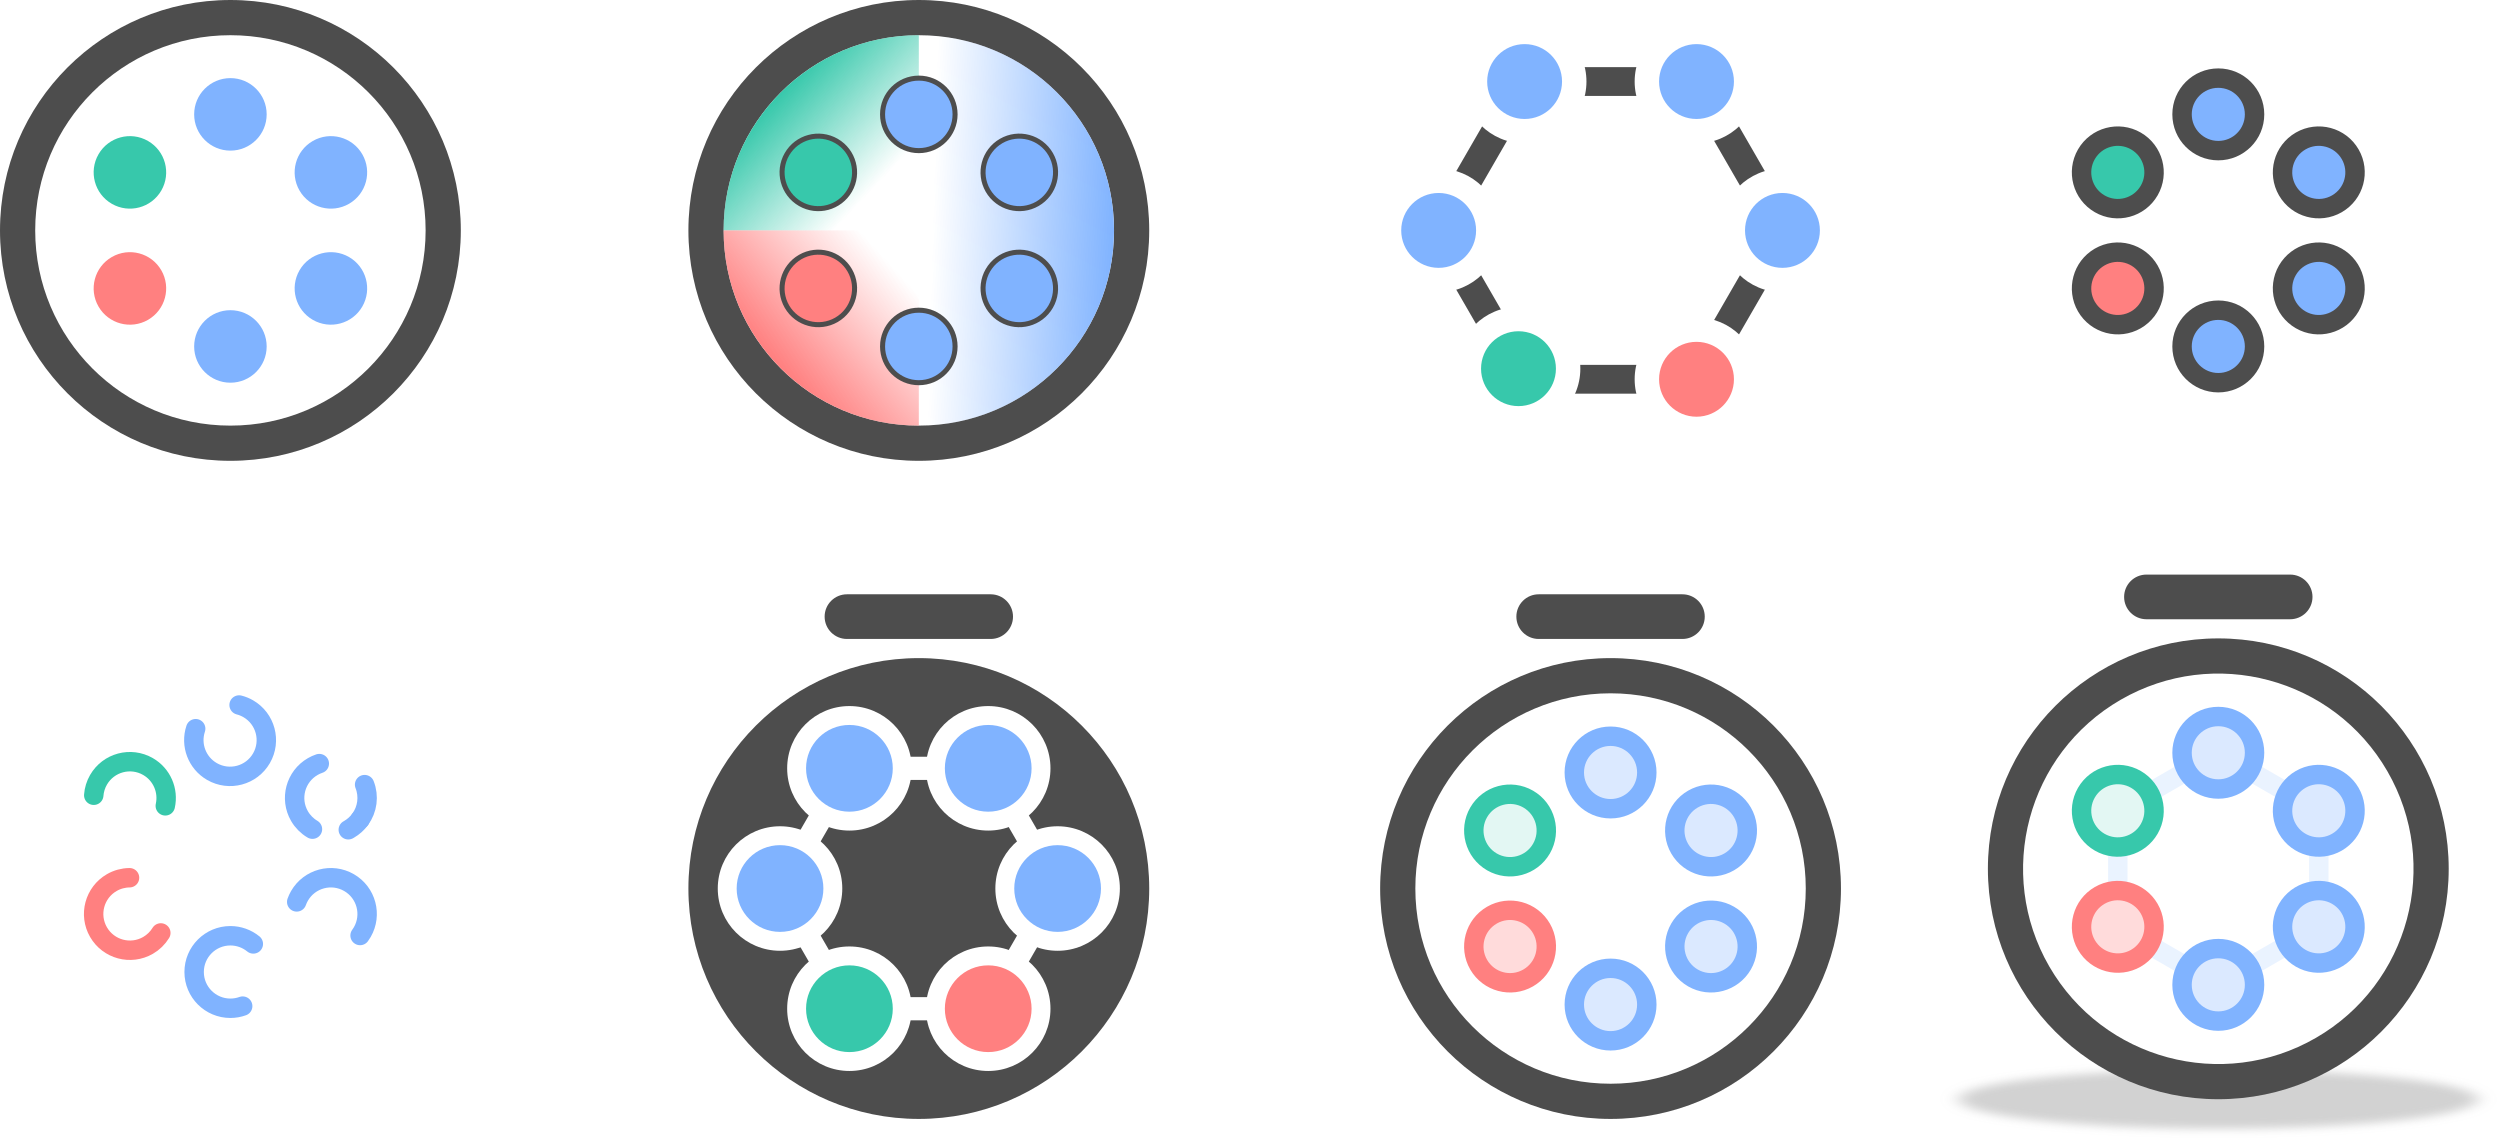
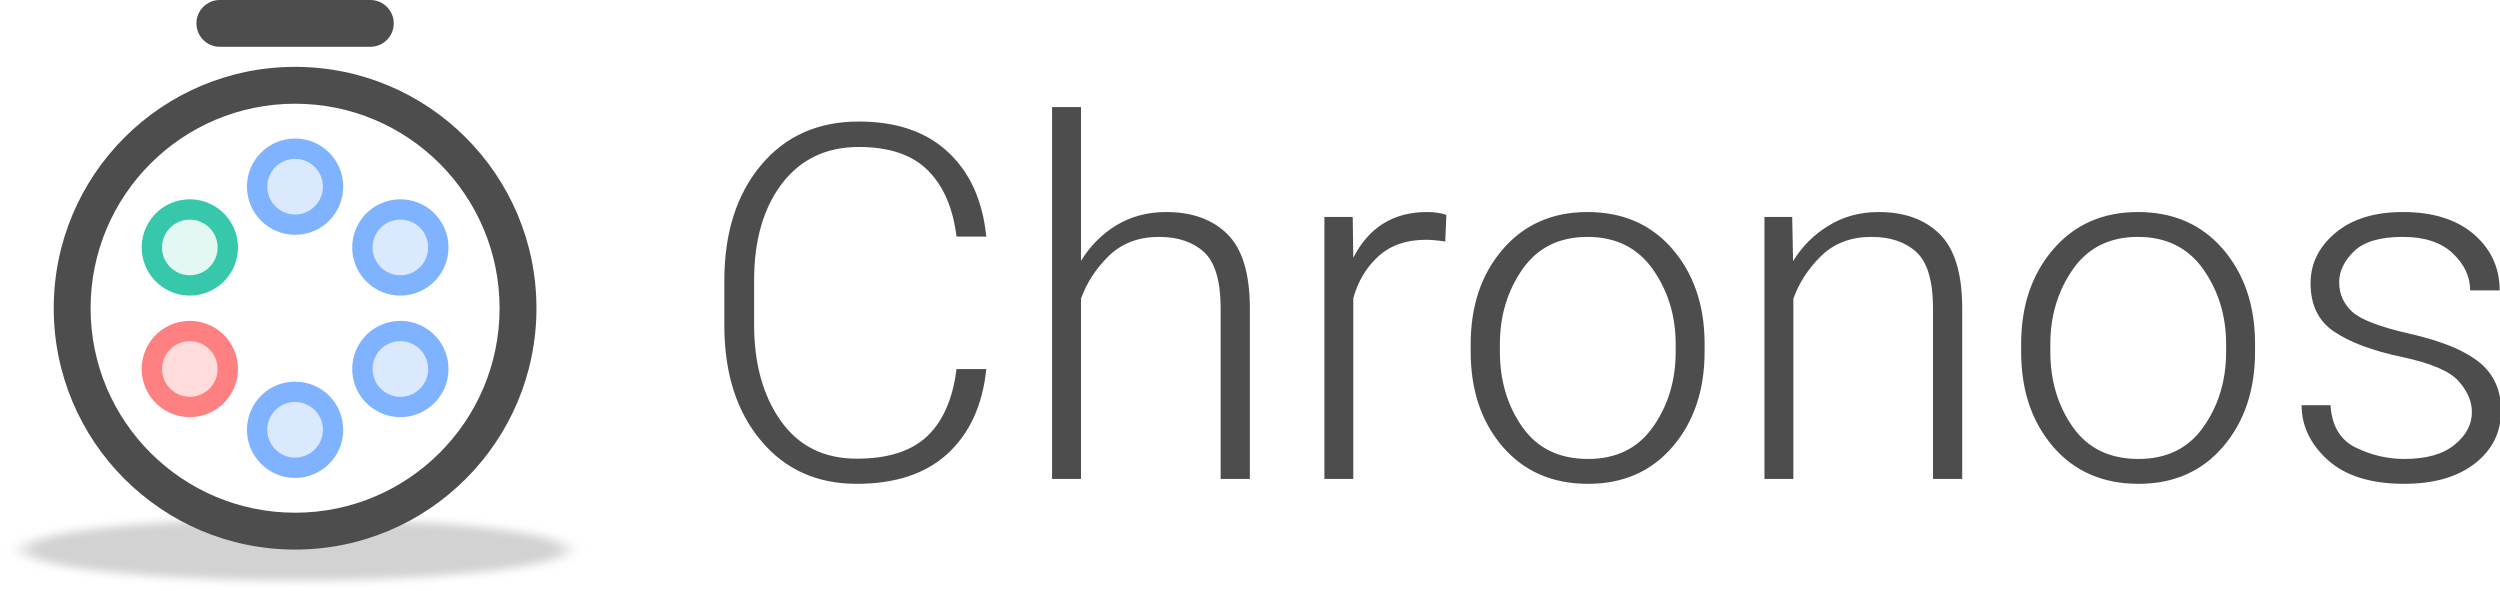
- <svg xmlns="http://www.w3.org/2000/svg" xmlns:xlink="http://www.w3.org/1999/xlink" width="2574.577" height="1172.607" viewBox="0 0 681.19 310.252" version="1.1" id="svg8">
+ <svg xmlns="http://www.w3.org/2000/svg" width="316.359" height="74.771" viewBox="0 0 83.703 19.783" version="1.1" id="svg8">
  <defs id="defs2">
-     <linearGradient id="linearGradient4589">
-       <stop style="stop-color:#37c8ab;stop-opacity:1;" offset="0" id="stop4585" />
-       <stop style="stop-color:#37c8ab;stop-opacity:0;" offset="1" id="stop4587" />
-     </linearGradient>
-     <linearGradient id="linearGradient4577">
-       <stop style="stop-color:#ff8080;stop-opacity:1;" offset="0" id="stop4573" />
-       <stop style="stop-color:#ff8080;stop-opacity:0;" offset="1" id="stop4575" />
-     </linearGradient>
-     <linearGradient id="linearGradient4569">
-       <stop style="stop-color:#80b3ff;stop-opacity:1;" offset="0" id="stop4565" />
-       <stop style="stop-color:#80b3ff;stop-opacity:0;" offset="1" id="stop4567" />
-     </linearGradient>
-     <linearGradient xlink:href="#linearGradient4569" id="linearGradient4571" x1="133.505" y1="236.752" x2="-53.171" y2="231.94" gradientUnits="userSpaceOnUse" />
-     <linearGradient xlink:href="#linearGradient4577" id="linearGradient4579" x1="-55.705" y1="99.866" x2="-25.533" y2="72.159" gradientUnits="userSpaceOnUse" />
-     <linearGradient xlink:href="#linearGradient4589" id="linearGradient4591" x1="-219.9" y1="106.178" x2="-120.44" y2="200.741" gradientUnits="userSpaceOnUse" />
    <filter style="color-interpolation-filters:sRGB" id="filter5128" x="-0.043" width="1.085" y="-0.171" height="1.342">
      <feGaussianBlur stdDeviation="1.282" id="feGaussianBlur5130" />
    </filter>
  </defs>
-   <g id="layer1" transform="translate(958.9537,-13.46787)">
-     <rect style="opacity:1;vector-effect:none;fill:#ffffff;fill-opacity:1;stroke:#333333;stroke-width:5.188;stroke-linecap:round;stroke-linejoin:round;stroke-miterlimit:4;stroke-dasharray:none;stroke-dashoffset:0;stroke-opacity:1" id="rect4669" width="807.612" height="408.62" x="-1000.28" y="-24.523" />
-     <circle style="opacity:1;vector-effect:none;fill:#80b3ff;fill-opacity:1;stroke:none;stroke-width:1.764;stroke-linecap:round;stroke-linejoin:round;stroke-miterlimit:4;stroke-dasharray:none;stroke-dashoffset:0;stroke-opacity:1" id="path4314" cx="-236.795" cy="-295.305" r="12.7" />
-     <circle r="12.7" cy="-295.305" cx="-161.463" id="circle4316" style="opacity:1;vector-effect:none;fill:#ff8080;fill-opacity:1;stroke:none;stroke-width:1.764;stroke-linecap:round;stroke-linejoin:round;stroke-miterlimit:4;stroke-dasharray:none;stroke-dashoffset:0;stroke-opacity:1" />
-     <circle style="opacity:1;vector-effect:none;fill:#37c8ab;fill-opacity:1;stroke:none;stroke-width:1.764;stroke-linecap:round;stroke-linejoin:round;stroke-miterlimit:4;stroke-dasharray:none;stroke-dashoffset:0;stroke-opacity:1" id="circle4318" cx="-86.13" cy="-295.305" r="12.7" />
-     <circle r="12.7" cy="-295.305" cx="-10.798" id="circle4320" style="opacity:1;vector-effect:none;fill:#4d4d4d;fill-opacity:1;stroke:none;stroke-width:1.764;stroke-linecap:round;stroke-linejoin:round;stroke-miterlimit:4;stroke-dasharray:none;stroke-dashoffset:0;stroke-opacity:1" />
-     <text xml:space="preserve" style="font-style:normal;font-variant:normal;font-weight:normal;font-stretch:normal;font-size:13.076px;line-height:1.25;font-family:Roboto;-inkscape-font-specification:'Roboto, Normal';font-variant-ligatures:normal;font-variant-caps:normal;font-variant-numeric:normal;font-feature-settings:normal;text-align:start;letter-spacing:0px;word-spacing:0px;writing-mode:lr-tb;text-anchor:start;fill:#4d4d4d;fill-opacity:1;stroke:none;stroke-width:0.613" x="-250.057" y="-250.609" id="text4450">
-       <tspan id="tspan4448" x="-250.057" y="-250.609" style="font-style:normal;font-variant:normal;font-weight:300;font-stretch:normal;font-family:Roboto;-inkscape-font-specification:'Roboto Light';fill:#4d4d4d;fill-opacity:1;stroke-width:0.613">Sprint 19</tspan>
-     </text>
-     <text id="text4454" y="-233.699" x="-249.939" style="font-style:normal;font-variant:normal;font-weight:normal;font-stretch:normal;font-size:11.927px;line-height:1.25;font-family:Roboto;-inkscape-font-specification:'Roboto, Normal';font-variant-ligatures:normal;font-variant-caps:normal;font-variant-numeric:normal;font-feature-settings:normal;text-align:start;letter-spacing:0px;word-spacing:0px;writing-mode:lr-tb;text-anchor:start;fill:#80b3ff;fill-opacity:1;stroke:none;stroke-width:0.559" xml:space="preserve">
-       <tspan style="font-style:normal;font-variant:normal;font-weight:300;font-stretch:normal;font-family:Roboto;-inkscape-font-specification:'Roboto Light';fill:#80b3ff;fill-opacity:1;stroke-width:0.559" y="-233.699" x="-249.939" id="tspan4452">In progress</tspan>
-     </text>
-     <text xml:space="preserve" style="font-style:normal;font-variant:normal;font-weight:normal;font-stretch:normal;font-size:19.742px;line-height:1.25;font-family:Roboto;-inkscape-font-specification:'Roboto, Normal';font-variant-ligatures:normal;font-variant-caps:normal;font-variant-numeric:normal;font-feature-settings:normal;text-align:start;letter-spacing:0px;word-spacing:0px;writing-mode:lr-tb;text-anchor:start;fill:#80b3ff;fill-opacity:1;stroke:none;stroke-width:0.925" x="-250.339" y="-210.869" id="text4458">
-       <tspan id="tspan4456" x="-250.339" y="-210.869" style="font-style:normal;font-variant:normal;font-weight:300;font-stretch:normal;font-family:Roboto;-inkscape-font-specification:'Roboto Light';fill:#80b3ff;fill-opacity:1;stroke-width:0.925">50</tspan>
-     </text>
-     <text id="text4462" y="-210.869" x="-225.276" style="font-style:normal;font-variant:normal;font-weight:normal;font-stretch:normal;font-size:13.858px;line-height:1.25;font-family:Roboto;-inkscape-font-specification:'Roboto, Normal';font-variant-ligatures:normal;font-variant-caps:normal;font-variant-numeric:normal;font-feature-settings:normal;text-align:start;letter-spacing:0px;word-spacing:0px;writing-mode:lr-tb;text-anchor:start;fill:#80b3ff;fill-opacity:1;stroke:none;stroke-width:0.65" xml:space="preserve">
-       <tspan style="font-style:normal;font-variant:normal;font-weight:300;font-stretch:normal;font-family:Roboto;-inkscape-font-specification:'Roboto Light';fill:#80b3ff;fill-opacity:1;stroke-width:0.65" y="-210.869" x="-225.276" id="tspan4460">00</tspan>
-     </text>
-     <text id="text4466" y="-250.609" x="-130.73" style="font-style:normal;font-variant:normal;font-weight:normal;font-stretch:normal;font-size:13.076px;line-height:1.25;font-family:Roboto;-inkscape-font-specification:'Roboto, Normal';font-variant-ligatures:normal;font-variant-caps:normal;font-variant-numeric:normal;font-feature-settings:normal;text-align:start;letter-spacing:0px;word-spacing:0px;writing-mode:lr-tb;text-anchor:start;fill:#4d4d4d;fill-opacity:1;stroke:none;stroke-width:0.613" xml:space="preserve">
-       <tspan style="font-style:normal;font-variant:normal;font-weight:300;font-stretch:normal;font-family:Roboto;-inkscape-font-specification:'Roboto Light';fill:#4d4d4d;fill-opacity:1;stroke-width:0.613" y="-250.609" x="-130.73" id="tspan4464">Sprint 19</tspan>
-     </text>
-     <text xml:space="preserve" style="font-style:normal;font-variant:normal;font-weight:normal;font-stretch:normal;font-size:11.927px;line-height:1.25;font-family:Roboto;-inkscape-font-specification:'Roboto, Normal';font-variant-ligatures:normal;font-variant-caps:normal;font-variant-numeric:normal;font-feature-settings:normal;text-align:start;letter-spacing:0px;word-spacing:0px;writing-mode:lr-tb;text-anchor:start;fill:#ff8080;fill-opacity:1;stroke:none;stroke-width:0.559" x="-130.612" y="-233.699" id="text4470">
-       <tspan id="tspan4468" x="-130.612" y="-233.699" style="font-style:normal;font-variant:normal;font-weight:300;font-stretch:normal;font-family:Roboto;-inkscape-font-specification:'Roboto Light';fill:#ff8080;fill-opacity:1;stroke-width:0.559">In progress (last minutes)</tspan>
-     </text>
-     <text id="text4474" y="-210.869" x="-131.012" style="font-style:normal;font-variant:normal;font-weight:normal;font-stretch:normal;font-size:19.742px;line-height:1.25;font-family:Roboto;-inkscape-font-specification:'Roboto, Normal';font-variant-ligatures:normal;font-variant-caps:normal;font-variant-numeric:normal;font-feature-settings:normal;text-align:start;letter-spacing:0px;word-spacing:0px;writing-mode:lr-tb;text-anchor:start;fill:#ff8080;fill-opacity:1;stroke:none;stroke-width:0.925" xml:space="preserve">
-       <tspan style="font-style:normal;font-variant:normal;font-weight:300;font-stretch:normal;font-family:Roboto;-inkscape-font-specification:'Roboto Light';fill:#ff8080;fill-opacity:1;stroke-width:0.925" y="-210.869" x="-131.012" id="tspan4472">10</tspan>
-     </text>
-     <text xml:space="preserve" style="font-style:normal;font-variant:normal;font-weight:normal;font-stretch:normal;font-size:13.858px;line-height:1.25;font-family:Roboto;-inkscape-font-specification:'Roboto, Normal';font-variant-ligatures:normal;font-variant-caps:normal;font-variant-numeric:normal;font-feature-settings:normal;text-align:start;letter-spacing:0px;word-spacing:0px;writing-mode:lr-tb;text-anchor:start;fill:#ff8080;fill-opacity:1;stroke:none;stroke-width:0.65" x="-105.949" y="-210.869" id="text4478">
-       <tspan id="tspan4476" x="-105.949" y="-210.869" style="font-style:normal;font-variant:normal;font-weight:300;font-stretch:normal;font-family:Roboto;-inkscape-font-specification:'Roboto Light';fill:#ff8080;fill-opacity:1;stroke-width:0.65">00</tspan>
-     </text>
-     <text xml:space="preserve" style="font-style:normal;font-variant:normal;font-weight:normal;font-stretch:normal;font-size:13.076px;line-height:1.25;font-family:Roboto;-inkscape-font-specification:'Roboto, Normal';font-variant-ligatures:normal;font-variant-caps:normal;font-variant-numeric:normal;font-feature-settings:normal;text-align:start;letter-spacing:0px;word-spacing:0px;writing-mode:lr-tb;text-anchor:start;fill:#4d4d4d;fill-opacity:1;stroke:none;stroke-width:0.613" x="-250.057" y="-154.83" id="text4482">
-       <tspan id="tspan4480" x="-250.057" y="-154.83" style="font-style:normal;font-variant:normal;font-weight:300;font-stretch:normal;font-family:Roboto;-inkscape-font-specification:'Roboto Light';fill:#4d4d4d;fill-opacity:1;stroke-width:0.613">Sprint 19</tspan>
-     </text>
-     <text id="text4486" y="-137.92" x="-249.939" style="font-style:normal;font-variant:normal;font-weight:normal;font-stretch:normal;font-size:11.927px;line-height:1.25;font-family:Roboto;-inkscape-font-specification:'Roboto, Normal';font-variant-ligatures:normal;font-variant-caps:normal;font-variant-numeric:normal;font-feature-settings:normal;text-align:start;letter-spacing:0px;word-spacing:0px;writing-mode:lr-tb;text-anchor:start;fill:#37c8ab;fill-opacity:1;stroke:none;stroke-width:0.559" xml:space="preserve">
-       <tspan style="font-style:normal;font-variant:normal;font-weight:300;font-stretch:normal;font-family:Roboto;-inkscape-font-specification:'Roboto Light';fill:#37c8ab;fill-opacity:1;stroke-width:0.559" y="-137.92" x="-249.939" id="tspan4484">Break</tspan>
-     </text>
-     <text xml:space="preserve" style="font-style:normal;font-variant:normal;font-weight:normal;font-stretch:normal;font-size:19.742px;line-height:1.25;font-family:Roboto;-inkscape-font-specification:'Roboto, Normal';font-variant-ligatures:normal;font-variant-caps:normal;font-variant-numeric:normal;font-feature-settings:normal;text-align:start;letter-spacing:0px;word-spacing:0px;writing-mode:lr-tb;text-anchor:start;fill:#37c8ab;fill-opacity:1;stroke:none;stroke-width:0.925" x="-250.339" y="-115.089" id="text4490">
-       <tspan id="tspan4488" x="-250.339" y="-115.089" style="font-style:normal;font-variant:normal;font-weight:300;font-stretch:normal;font-family:Roboto;-inkscape-font-specification:'Roboto Light';fill:#37c8ab;fill-opacity:1;stroke-width:0.925">10</tspan>
-     </text>
-     <text id="text4494" y="-115.089" x="-225.276" style="font-style:normal;font-variant:normal;font-weight:normal;font-stretch:normal;font-size:13.858px;line-height:1.25;font-family:Roboto;-inkscape-font-specification:'Roboto, Normal';font-variant-ligatures:normal;font-variant-caps:normal;font-variant-numeric:normal;font-feature-settings:normal;text-align:start;letter-spacing:0px;word-spacing:0px;writing-mode:lr-tb;text-anchor:start;fill:#37c8ab;fill-opacity:1;stroke:none;stroke-width:0.65" xml:space="preserve">
-       <tspan style="font-style:normal;font-variant:normal;font-weight:300;font-stretch:normal;font-family:Roboto;-inkscape-font-specification:'Roboto Light';fill:#37c8ab;fill-opacity:1;stroke-width:0.65" y="-115.089" x="-225.276" id="tspan4492">00</tspan>
-     </text>
-     <g id="g4539" transform="translate(9.027152,13.40558)">
-       <g transform="translate(-699.7116)" id="g4882">
-         <circle style="opacity:1;vector-effect:none;fill:#4d4d4d;fill-opacity:1;stroke:none;stroke-width:8.72;stroke-linecap:round;stroke-linejoin:round;stroke-miterlimit:4;stroke-dasharray:none;stroke-dashoffset:0;stroke-opacity:1" id="circle4530" cx="-17.914" cy="62.844" r="62.781" />
-         <circle r="53.19" cy="62.844" cx="-17.914" id="circle4532" style="opacity:1;vector-effect:none;fill:#ffffff;fill-opacity:1;stroke:none;stroke-width:7.387;stroke-linecap:round;stroke-linejoin:round;stroke-miterlimit:4;stroke-dasharray:none;stroke-dashoffset:0;stroke-opacity:1" />
-         <path style="opacity:1;vector-effect:none;fill:url(#linearGradient4571);fill-opacity:1;stroke:none;stroke-width:27.921;stroke-linecap:round;stroke-linejoin:round;stroke-miterlimit:4;stroke-dasharray:none;stroke-dashoffset:0;stroke-opacity:1" d="M -67.705,36.486 V 438.553 A 201.032,201.032 0 0 0 133.328,237.52 201.032,201.032 0 0 0 -67.705,36.486 Z" transform="scale(0.2645833)" id="circle4548" />
-         <path style="opacity:1;vector-effect:none;fill:url(#linearGradient4591);fill-opacity:1;stroke:none;stroke-width:27.921;stroke-linecap:round;stroke-linejoin:round;stroke-miterlimit:4;stroke-dasharray:none;stroke-dashoffset:0;stroke-opacity:1" d="M -67.705,36.486 A 201.032,201.032 0 0 0 -268.738,237.52 h 201.033 z" transform="scale(0.2645833)" id="path4553" />
-         <path id="path4563" d="M -17.914,116.034 A 53.19,53.19 0 0 1 -71.104,62.844 h 53.19 z" style="opacity:1;vector-effect:none;fill:url(#linearGradient4579);fill-opacity:1;stroke:none;stroke-width:7.387;stroke-linecap:round;stroke-linejoin:round;stroke-miterlimit:4;stroke-dasharray:none;stroke-dashoffset:0;stroke-opacity:1" />
-         <circle style="opacity:1;vector-effect:none;fill:#80b3ff;fill-opacity:1;stroke:#4d4d4d;stroke-width:1.372;stroke-linecap:round;stroke-linejoin:round;stroke-miterlimit:4;stroke-dasharray:none;stroke-dashoffset:0;stroke-opacity:1" id="circle4595" cx="-17.914" cy="31.226" r="9.879" />
-         <circle r="9.879" cy="94.461" cx="-17.914" id="circle4597" style="opacity:1;vector-effect:none;fill:#80b3ff;fill-opacity:1;stroke:#4d4d4d;stroke-width:1.372;stroke-linecap:round;stroke-linejoin:round;stroke-miterlimit:4;stroke-dasharray:none;stroke-dashoffset:0;stroke-opacity:1" />
-         <circle transform="rotate(60)" style="opacity:1;vector-effect:none;fill:#80b3ff;fill-opacity:1;stroke:#4d4d4d;stroke-width:1.372;stroke-linecap:round;stroke-linejoin:round;stroke-miterlimit:4;stroke-dasharray:none;stroke-dashoffset:0;stroke-opacity:1" id="circle4599" cx="45.467" cy="15.318" r="9.879" />
-         <circle transform="rotate(60)" r="9.879" cy="78.553" cx="45.467" id="circle4601" style="opacity:1;vector-effect:none;fill:#ff8080;fill-opacity:1;stroke:#4d4d4d;stroke-width:1.372;stroke-linecap:round;stroke-linejoin:round;stroke-miterlimit:4;stroke-dasharray:none;stroke-dashoffset:0;stroke-opacity:1" />
-         <circle transform="rotate(120)" r="9.879" cy="-47.526" cx="63.381" id="circle4603" style="opacity:1;vector-effect:none;fill:#80b3ff;fill-opacity:1;stroke:#4d4d4d;stroke-width:1.372;stroke-linecap:round;stroke-linejoin:round;stroke-miterlimit:4;stroke-dasharray:none;stroke-dashoffset:0;stroke-opacity:1" />
-         <circle transform="rotate(120)" style="opacity:1;vector-effect:none;fill:#37c8ab;fill-opacity:1;stroke:#4d4d4d;stroke-width:1.372;stroke-linecap:round;stroke-linejoin:round;stroke-miterlimit:4;stroke-dasharray:none;stroke-dashoffset:0;stroke-opacity:1" id="circle4605" cx="63.381" cy="15.709" r="9.879" />
+   <g id="layer1" transform="translate(345.9846,-232.8579)">
+     <rect style="opacity:1;vector-effect:none;fill:#ffffff;fill-opacity:1;stroke:#333333;stroke-width:0.423;stroke-linecap:round;stroke-linejoin:round;stroke-miterlimit:4;stroke-dasharray:none;stroke-dashoffset:0;stroke-opacity:1" id="rect4669" width="90.066" height="24.325" x="-349.166" y="230.587" />
+     <g id="g4485" transform="matrix(0.6195684,0,0,0.6195684,-113.2845,92.34959)">
+       <g transform="matrix(0.2077576,0,0,0.2077576,-285.9834,191.4595)" id="g4465">
+         <ellipse style="opacity:0.257;vector-effect:none;fill:#4d4d4d;fill-opacity:1;stroke:none;stroke-width:2.646;stroke-linecap:round;stroke-linejoin:round;stroke-miterlimit:4;stroke-dasharray:none;stroke-dashoffset:0;stroke-opacity:1;filter:url(#filter5128)" id="ellipse4471" cx="16.445" cy="142.618" rx="35.983" ry="8.996" transform="matrix(1.96509,0,0,0.8897726,-386.8354,186.0806)" />
+         <g id="g4573" transform="translate(0,-5.370712)">
+           <circle r="62.781" cy="255.568" cx="-354.52" id="circle4635" style="opacity:1;vector-effect:none;fill:#4d4d4d;fill-opacity:1;stroke:none;stroke-width:8.72;stroke-linecap:round;stroke-linejoin:round;stroke-miterlimit:4;stroke-dasharray:none;stroke-dashoffset:0;stroke-opacity:1" />
+           <circle style="opacity:1;vector-effect:none;fill:#ffffff;fill-opacity:1;stroke:none;stroke-width:7.387;stroke-linecap:round;stroke-linejoin:round;stroke-miterlimit:4;stroke-dasharray:none;stroke-dashoffset:0;stroke-opacity:1" id="circle4637" cx="-354.52" cy="255.568" r="53.19" />
+           <circle r="9.879" cy="223.95" cx="-354.52" id="circle4639" style="opacity:1;vector-effect:none;fill:#dbe9ff;fill-opacity:1;stroke:#80b3ff;stroke-width:5.292;stroke-linecap:round;stroke-linejoin:round;stroke-miterlimit:4;stroke-dasharray:none;stroke-dashoffset:0;stroke-opacity:1" />
+           <circle style="opacity:1;vector-effect:none;fill:#dbe9ff;fill-opacity:1;stroke:#80b3ff;stroke-width:5.292;stroke-linecap:round;stroke-linejoin:round;stroke-miterlimit:4;stroke-dasharray:none;stroke-dashoffset:0;stroke-opacity:1" id="circle4641" cx="-354.52" cy="287.186" r="9.879" />
+           <circle r="9.879" cy="403.189" cx="44.068" id="circle4643" style="opacity:1;vector-effect:none;fill:#dbe9ff;fill-opacity:1;stroke:#80b3ff;stroke-width:5.292;stroke-linecap:round;stroke-linejoin:round;stroke-miterlimit:4;stroke-dasharray:none;stroke-dashoffset:0;stroke-opacity:1" transform="rotate(60)" />
+           <circle style="opacity:1;vector-effect:none;fill:#ffdbdb;fill-opacity:1;stroke:#ff8080;stroke-width:5.292;stroke-linecap:round;stroke-linejoin:round;stroke-miterlimit:4;stroke-dasharray:none;stroke-dashoffset:0;stroke-opacity:1" id="circle4645" cx="44.068" cy="466.425" r="9.879" transform="rotate(60)" />
+           <circle style="opacity:1;vector-effect:none;fill:#dbe9ff;fill-opacity:1;stroke:#80b3ff;stroke-width:5.292;stroke-linecap:round;stroke-linejoin:round;stroke-miterlimit:4;stroke-dasharray:none;stroke-dashoffset:0;stroke-opacity:1" id="circle4647" cx="398.588" cy="147.621" r="9.879" transform="rotate(120)" />
+           <circle r="9.879" cy="210.857" cx="398.588" id="circle4649" style="opacity:1;vector-effect:none;fill:#e3f7f3;fill-opacity:1;stroke:#37c8ab;stroke-width:5.292;stroke-linecap:round;stroke-linejoin:round;stroke-miterlimit:4;stroke-dasharray:none;stroke-dashoffset:0;stroke-opacity:1" transform="rotate(120)" />
+           <rect style="opacity:1;vector-effect:none;fill:#4d4d4d;fill-opacity:1;stroke:none;stroke-width:5.292;stroke-linecap:round;stroke-linejoin:round;stroke-miterlimit:4;stroke-dasharray:none;stroke-dashoffset:0;stroke-opacity:1" id="rect4838" width="51.329" height="12.171" x="-380.184" y="175.399" ry="6.085" />
+         </g>
      </g>
-     </g>
-     <g id="g4490" transform="translate(-118.7705,13.40558)">
-       <g transform="translate(92.4218)" id="g4905">
-         <circle style="opacity:1;vector-effect:none;fill:#80b3ff;fill-opacity:1;stroke:#4d4d4d;stroke-width:5.292;stroke-linecap:round;stroke-linejoin:round;stroke-miterlimit:4;stroke-dasharray:none;stroke-dashoffset:0;stroke-opacity:1" id="circle4655" cx="-328.171" cy="31.226" r="9.879" />
-         <circle r="9.879" cy="94.461" cx="-328.171" id="circle4657" style="opacity:1;vector-effect:none;fill:#80b3ff;fill-opacity:1;stroke:#4d4d4d;stroke-width:5.292;stroke-linecap:round;stroke-linejoin:round;stroke-miterlimit:4;stroke-dasharray:none;stroke-dashoffset:0;stroke-opacity:1" />
-         <circle transform="rotate(60)" style="opacity:1;vector-effect:none;fill:#80b3ff;fill-opacity:1;stroke:#4d4d4d;stroke-width:5.292;stroke-linecap:round;stroke-linejoin:round;stroke-miterlimit:4;stroke-dasharray:none;stroke-dashoffset:0;stroke-opacity:1" id="circle4659" cx="-109.661" cy="284.009" r="9.879" />
-         <circle transform="rotate(60)" r="9.879" cy="347.244" cx="-109.661" id="circle4661" style="opacity:1;vector-effect:none;fill:#ff8080;fill-opacity:1;stroke:#4d4d4d;stroke-width:5.292;stroke-linecap:round;stroke-linejoin:round;stroke-miterlimit:4;stroke-dasharray:none;stroke-dashoffset:0;stroke-opacity:1" />
-         <circle transform="rotate(120)" r="9.879" cy="221.165" cx="218.51" id="circle4663" style="opacity:1;vector-effect:none;fill:#80b3ff;fill-opacity:1;stroke:#4d4d4d;stroke-width:5.292;stroke-linecap:round;stroke-linejoin:round;stroke-miterlimit:4;stroke-dasharray:none;stroke-dashoffset:0;stroke-opacity:1" />
-         <circle transform="rotate(120)" style="opacity:1;vector-effect:none;fill:#37c8ab;fill-opacity:1;stroke:#4d4d4d;stroke-width:5.292;stroke-linecap:round;stroke-linejoin:round;stroke-miterlimit:4;stroke-dasharray:none;stroke-dashoffset:0;stroke-opacity:1" id="circle4665" cx="218.51" cy="284.4" r="9.879" />
-       </g>
-     </g>
-     <g id="g4549" transform="translate(2.6475533e-5,13.40558)">
-       <circle style="opacity:1;vector-effect:none;fill:#4d4d4d;fill-opacity:1;stroke:none;stroke-width:8.72;stroke-linecap:round;stroke-linejoin:round;stroke-miterlimit:4;stroke-dasharray:none;stroke-dashoffset:0;stroke-opacity:1" id="circle4328" cx="-896.172" cy="62.844" r="62.781" />
-       <circle r="53.19" cy="62.844" cx="-896.172" id="circle4330" style="opacity:1;vector-effect:none;fill:#ffffff;fill-opacity:1;stroke:none;stroke-width:7.387;stroke-linecap:round;stroke-linejoin:round;stroke-miterlimit:4;stroke-dasharray:none;stroke-dashoffset:0;stroke-opacity:1" />
-       <circle style="opacity:1;vector-effect:none;fill:#80b3ff;fill-opacity:1;stroke:none;stroke-width:1.372;stroke-linecap:round;stroke-linejoin:round;stroke-miterlimit:4;stroke-dasharray:none;stroke-dashoffset:0;stroke-opacity:1" id="circle4408" cx="-896.172" cy="31.226" r="9.879" />
-       <circle r="9.879" cy="94.461" cx="-896.172" id="circle4410" style="opacity:1;vector-effect:none;fill:#80b3ff;fill-opacity:1;stroke:none;stroke-width:1.372;stroke-linecap:round;stroke-linejoin:round;stroke-miterlimit:4;stroke-dasharray:none;stroke-dashoffset:0;stroke-opacity:1" />
-       <circle transform="rotate(60)" style="opacity:1;vector-effect:none;fill:#80b3ff;fill-opacity:1;stroke:none;stroke-width:1.372;stroke-linecap:round;stroke-linejoin:round;stroke-miterlimit:4;stroke-dasharray:none;stroke-dashoffset:0;stroke-opacity:1" id="circle4428" cx="-393.662" cy="775.912" r="9.879" />
-       <circle transform="rotate(60)" r="9.879" cy="839.148" cx="-393.662" id="circle4430" style="opacity:1;vector-effect:none;fill:#ff8080;fill-opacity:1;stroke:none;stroke-width:1.372;stroke-linecap:round;stroke-linejoin:round;stroke-miterlimit:4;stroke-dasharray:none;stroke-dashoffset:0;stroke-opacity:1" />
-       <circle transform="rotate(120)" r="9.879" cy="713.068" cx="502.51" id="circle4416" style="opacity:1;vector-effect:none;fill:#80b3ff;fill-opacity:1;stroke:none;stroke-width:1.372;stroke-linecap:round;stroke-linejoin:round;stroke-miterlimit:4;stroke-dasharray:none;stroke-dashoffset:0;stroke-opacity:1" />
-       <circle transform="rotate(120)" style="opacity:1;vector-effect:none;fill:#37c8ab;fill-opacity:1;stroke:none;stroke-width:1.372;stroke-linecap:round;stroke-linejoin:round;stroke-miterlimit:4;stroke-dasharray:none;stroke-dashoffset:0;stroke-opacity:1" id="circle4418" cx="502.51" cy="776.304" r="9.879" />
-     </g>
-     <g id="g4525" transform="translate(56.13346,13.40558)">
-       <g transform="matrix(1.481374,0,0,1.481374,277.3918,-30.25137)" id="g4897">
-         <path id="path4739" d="m -607.867,62.844 15.809,-27.382 31.618,-3e-5 15.809,27.382 -15.809,27.382 h -31.618 z" style="fill:none;stroke:#4d4d4d;stroke-width:5.292;stroke-linecap:round;stroke-linejoin:round;stroke-miterlimit:4;stroke-dasharray:none;stroke-opacity:1" />
-         <path style="opacity:1;vector-effect:none;fill:#ffffff;fill-opacity:1;stroke:none;stroke-width:1.58;stroke-linecap:round;stroke-linejoin:round;stroke-miterlimit:4;stroke-dasharray:none;stroke-dashoffset:0;stroke-opacity:1" d="m -549.065,35.462 a 11.376,11.376 0 0 1 -11.376,11.376 11.376,11.376 0 0 1 -11.376,-11.376 11.376,11.376 0 0 1 11.376,-11.376 11.376,11.376 0 0 1 11.376,11.376 z" id="path4777" />
-         <path id="path4749" d="m -553.555,35.462 a 6.886,6.886 0 0 1 -6.886,6.886 6.886,6.886 0 0 1 -6.886,-6.886 6.886,6.886 0 0 1 6.886,-6.886 6.886,6.886 0 0 1 6.886,6.886 z" style="opacity:1;vector-effect:none;fill:#80b3ff;fill-opacity:1;stroke:none;stroke-width:0.956;stroke-linecap:round;stroke-linejoin:round;stroke-miterlimit:4;stroke-dasharray:none;stroke-dashoffset:0;stroke-opacity:1" />
-         <path id="path4787" d="m -580.683,35.462 a 11.376,11.376 0 0 1 -11.376,11.376 11.376,11.376 0 0 1 -11.376,-11.376 11.376,11.376 0 0 1 11.376,-11.376 11.376,11.376 0 0 1 11.376,11.376 z" style="opacity:1;vector-effect:none;fill:#ffffff;fill-opacity:1;stroke:none;stroke-width:1.58;stroke-linecap:round;stroke-linejoin:round;stroke-miterlimit:4;stroke-dasharray:none;stroke-dashoffset:0;stroke-opacity:1" />
-         <path style="opacity:1;vector-effect:none;fill:#80b3ff;fill-opacity:1;stroke:none;stroke-width:0.956;stroke-linecap:round;stroke-linejoin:round;stroke-miterlimit:4;stroke-dasharray:none;stroke-dashoffset:0;stroke-opacity:1" d="m -585.173,35.462 a 6.886,6.886 0 0 1 -6.886,6.886 6.886,6.886 0 0 1 -6.886,-6.886 6.886,6.886 0 0 1 6.886,-6.886 6.886,6.886 0 0 1 6.886,6.886 z" id="path4767" />
-         <path id="path4779" d="m -533.256,62.844 a 11.376,11.376 0 0 1 -11.376,11.376 11.376,11.376 0 0 1 -11.376,-11.376 11.376,11.376 0 0 1 11.376,-11.376 11.376,11.376 0 0 1 11.376,11.376 z" style="opacity:1;vector-effect:none;fill:#ffffff;fill-opacity:1;stroke:none;stroke-width:1.58;stroke-linecap:round;stroke-linejoin:round;stroke-miterlimit:4;stroke-dasharray:none;stroke-dashoffset:0;stroke-opacity:1" />
-         <path style="opacity:1;vector-effect:none;fill:#80b3ff;fill-opacity:1;stroke:none;stroke-width:0.956;stroke-linecap:round;stroke-linejoin:round;stroke-miterlimit:4;stroke-dasharray:none;stroke-dashoffset:0;stroke-opacity:1" d="m -537.746,62.844 a 6.886,6.886 0 0 1 -6.886,6.886 6.886,6.886 0 0 1 -6.886,-6.886 6.886,6.886 0 0 1 6.886,-6.886 6.886,6.886 0 0 1 6.886,6.886 z" id="path4769" />
-         <path style="opacity:1;vector-effect:none;fill:#ffffff;fill-opacity:1;stroke:none;stroke-width:1.58;stroke-linecap:round;stroke-linejoin:round;stroke-miterlimit:4;stroke-dasharray:none;stroke-dashoffset:0;stroke-opacity:1" d="m -549.065,90.225 a 11.376,11.376 0 0 1 -11.376,11.376 11.376,11.376 0 0 1 -11.376,-11.376 11.376,11.376 0 0 1 11.376,-11.376 11.376,11.376 0 0 1 11.376,11.376 z" id="path4781" />
-         <path id="path4771" d="m -553.555,90.226 a 6.886,6.886 0 0 1 -6.886,6.886 6.886,6.886 0 0 1 -6.886,-6.886 6.886,6.886 0 0 1 6.886,-6.886 6.886,6.886 0 0 1 6.886,6.886 z" style="opacity:1;vector-effect:none;fill:#ff8080;fill-opacity:1;stroke:none;stroke-width:0.956;stroke-linecap:round;stroke-linejoin:round;stroke-miterlimit:4;stroke-dasharray:none;stroke-dashoffset:0;stroke-opacity:1" />
-         <path id="path4783" d="m -581.808,88.276 a 11.376,11.376 0 0 1 -11.376,11.376 11.376,11.376 0 0 1 -11.376,-11.376 11.376,11.376 0 0 1 11.376,-11.376 11.376,11.376 0 0 1 11.376,11.376 z" style="opacity:1;vector-effect:none;fill:#ffffff;fill-opacity:1;stroke:none;stroke-width:1.58;stroke-linecap:round;stroke-linejoin:round;stroke-miterlimit:4;stroke-dasharray:none;stroke-dashoffset:0;stroke-opacity:1" />
-         <path style="opacity:1;vector-effect:none;fill:#37c8ab;fill-opacity:1;stroke:none;stroke-width:0.956;stroke-linecap:round;stroke-linejoin:round;stroke-miterlimit:4;stroke-dasharray:none;stroke-dashoffset:0;stroke-opacity:1" d="m -586.298,88.276 a 6.886,6.886 0 0 1 -6.886,6.886 6.886,6.886 0 0 1 -6.886,-6.886 6.886,6.886 0 0 1 6.886,-6.886 6.886,6.886 0 0 1 6.886,6.886 z" id="path4773" />
-         <path style="opacity:1;vector-effect:none;fill:#ffffff;fill-opacity:1;stroke:none;stroke-width:1.58;stroke-linecap:round;stroke-linejoin:round;stroke-miterlimit:4;stroke-dasharray:none;stroke-dashoffset:0;stroke-opacity:1" d="m -596.491,62.844 a 11.376,11.376 0 0 1 -11.376,11.376 11.376,11.376 0 0 1 -11.376,-11.376 11.376,11.376 0 0 1 11.376,-11.376 11.376,11.376 0 0 1 11.376,11.376 z" id="path4785" />
-         <path id="path4775" d="m -600.982,62.844 a 6.886,6.886 0 0 1 -6.886,6.886 6.886,6.886 0 0 1 -6.886,-6.886 6.886,6.886 0 0 1 6.886,-6.886 6.886,6.886 0 0 1 6.886,6.886 z" style="opacity:1;vector-effect:none;fill:#80b3ff;fill-opacity:1;stroke:none;stroke-width:0.956;stroke-linecap:round;stroke-linejoin:round;stroke-miterlimit:4;stroke-dasharray:none;stroke-dashoffset:0;stroke-opacity:1" />
-       </g>
-     </g>
-     <g id="g4667" transform="translate(29.40376,-2.6141576e-6)">
-       <circle r="62.781" cy="255.568" cx="-738.002" id="circle4707" style="opacity:1;vector-effect:none;fill:#4d4d4d;fill-opacity:1;stroke:none;stroke-width:8.72;stroke-linecap:round;stroke-linejoin:round;stroke-miterlimit:4;stroke-dasharray:none;stroke-dashoffset:0;stroke-opacity:1" />
-       <circle style="opacity:1;vector-effect:none;fill:#4d4d4d;fill-opacity:1;stroke:none;stroke-width:7.387;stroke-linecap:round;stroke-linejoin:round;stroke-miterlimit:4;stroke-dasharray:none;stroke-dashoffset:0;stroke-opacity:1" id="circle4709" cx="-738.002" cy="255.568" r="53.19" />
-       <path id="path4737" d="m -775.82,255.568 18.909,-32.752 37.819,-3e-5 18.909,32.752 -18.909,32.752 h -37.819 z" style="fill:none;stroke:#ffffff;stroke-width:6.329;stroke-linecap:round;stroke-linejoin:round;stroke-miterlimit:4;stroke-dasharray:none;stroke-opacity:1" />
-       <path style="opacity:1;vector-effect:none;fill:#ffffff;fill-opacity:1;stroke:none;stroke-width:2.356;stroke-linecap:round;stroke-linejoin:round;stroke-miterlimit:4;stroke-dasharray:none;stroke-dashoffset:0;stroke-opacity:1" d="m -758.857,255.568 a 16.963,16.963 0 0 1 -16.963,16.963 16.963,16.963 0 0 1 -16.963,-16.963 16.963,16.963 0 0 1 16.963,-16.963 16.963,16.963 0 0 1 16.963,16.963 z" id="path4797" />
-       <path id="circle4711" d="m -775.82,243.751 a 11.816,11.816 0 0 1 11.816,11.816 11.816,11.816 0 0 1 -11.816,11.816 11.816,11.816 0 0 1 -11.816,-11.816 11.816,11.816 0 0 1 11.816,-11.816 z" style="opacity:1;vector-effect:none;fill:#80b3ff;fill-opacity:1;stroke:none;stroke-width:1.641;stroke-linecap:round;stroke-linejoin:round;stroke-miterlimit:4;stroke-dasharray:none;stroke-dashoffset:0;stroke-opacity:1" />
-       <path id="path4791" d="m -683.22,255.568 a 16.963,16.963 0 0 1 -16.963,16.963 16.963,16.963 0 0 1 -16.963,-16.963 16.963,16.963 0 0 1 16.963,-16.963 16.963,16.963 0 0 1 16.963,16.963 z" style="opacity:1;vector-effect:none;fill:#ffffff;fill-opacity:1;stroke:none;stroke-width:2.356;stroke-linecap:round;stroke-linejoin:round;stroke-miterlimit:4;stroke-dasharray:none;stroke-dashoffset:0;stroke-opacity:1" />
-       <path id="circle4713" d="m -700.183,243.751 a 11.816,11.816 0 0 1 11.816,11.816 11.816,11.816 0 0 1 -11.816,11.816 11.816,11.816 0 0 1 -11.816,-11.816 11.816,11.816 0 0 1 11.816,-11.816 z" style="opacity:1;vector-effect:none;fill:#80b3ff;fill-opacity:1;stroke:none;stroke-width:1.641;stroke-linecap:round;stroke-linejoin:round;stroke-miterlimit:4;stroke-dasharray:none;stroke-dashoffset:0;stroke-opacity:1" />
-       <path id="path4799" d="m -739.948,222.816 a 16.963,16.963 0 0 1 -16.963,16.963 16.963,16.963 0 0 1 -16.963,-16.963 16.963,16.963 0 0 1 16.963,-16.963 16.963,16.963 0 0 1 16.963,16.963 z" style="opacity:1;vector-effect:none;fill:#ffffff;fill-opacity:1;stroke:none;stroke-width:2.356;stroke-linecap:round;stroke-linejoin:round;stroke-miterlimit:4;stroke-dasharray:none;stroke-dashoffset:0;stroke-opacity:1" />
-       <path id="circle4715" d="m -745.095,222.816 a 11.816,11.816 0 0 1 -11.816,11.816 11.816,11.816 0 0 1 -11.816,-11.816 11.816,11.816 0 0 1 11.816,-11.816 11.816,11.816 0 0 1 11.816,11.816 z" style="opacity:1;vector-effect:none;fill:#80b3ff;fill-opacity:1;stroke:none;stroke-width:1.641;stroke-linecap:round;stroke-linejoin:round;stroke-miterlimit:4;stroke-dasharray:none;stroke-dashoffset:0;stroke-opacity:1" />
-       <path style="opacity:1;vector-effect:none;fill:#ffffff;fill-opacity:1;stroke:none;stroke-width:2.356;stroke-linecap:round;stroke-linejoin:round;stroke-miterlimit:4;stroke-dasharray:none;stroke-dashoffset:0;stroke-opacity:1" d="m -702.129,288.32 a 16.963,16.963 0 0 1 -16.963,16.963 16.963,16.963 0 0 1 -16.963,-16.963 16.963,16.963 0 0 1 16.963,-16.963 16.963,16.963 0 0 1 16.963,16.963 z" id="path4793" />
-       <path id="circle4717" d="m -707.276,288.32 a 11.816,11.816 0 0 1 -11.816,11.816 11.816,11.816 0 0 1 -11.816,-11.816 11.816,11.816 0 0 1 11.816,-11.816 11.816,11.816 0 0 1 11.816,11.816 z" style="opacity:1;vector-effect:none;fill:#ff8080;fill-opacity:1;stroke:none;stroke-width:1.641;stroke-linecap:round;stroke-linejoin:round;stroke-miterlimit:4;stroke-dasharray:none;stroke-dashoffset:0;stroke-opacity:1" />
-       <path style="opacity:1;vector-effect:none;fill:#ffffff;fill-opacity:1;stroke:none;stroke-width:2.356;stroke-linecap:round;stroke-linejoin:round;stroke-miterlimit:4;stroke-dasharray:none;stroke-dashoffset:0;stroke-opacity:1" d="m -702.129,222.816 a 16.963,16.963 0 0 1 -16.963,16.963 16.963,16.963 0 0 1 -16.963,-16.963 16.963,16.963 0 0 1 16.963,-16.963 16.963,16.963 0 0 1 16.963,16.963 z" id="path4789" />
-       <path id="circle4719" d="m -707.276,222.816 a 11.816,11.816 0 0 1 -11.816,11.816 11.816,11.816 0 0 1 -11.816,-11.816 11.816,11.816 0 0 1 11.816,-11.816 11.816,11.816 0 0 1 11.816,11.816 z" style="opacity:1;vector-effect:none;fill:#80b3ff;fill-opacity:1;stroke:none;stroke-width:1.641;stroke-linecap:round;stroke-linejoin:round;stroke-miterlimit:4;stroke-dasharray:none;stroke-dashoffset:0;stroke-opacity:1" />
-       <path id="path4795" d="m -739.948,288.32 a 16.963,16.963 0 0 1 -16.963,16.963 16.963,16.963 0 0 1 -16.963,-16.963 16.963,16.963 0 0 1 16.963,-16.963 16.963,16.963 0 0 1 16.963,16.963 z" style="opacity:1;vector-effect:none;fill:#ffffff;fill-opacity:1;stroke:none;stroke-width:2.356;stroke-linecap:round;stroke-linejoin:round;stroke-miterlimit:4;stroke-dasharray:none;stroke-dashoffset:0;stroke-opacity:1" />
-       <path id="circle4721" d="m -745.095,288.32 a 11.816,11.816 0 0 1 -11.816,11.816 11.816,11.816 0 0 1 -11.816,-11.816 11.816,11.816 0 0 1 11.816,-11.816 11.816,11.816 0 0 1 11.816,11.816 z" style="opacity:1;vector-effect:none;fill:#37c8ab;fill-opacity:1;stroke:none;stroke-width:1.641;stroke-linecap:round;stroke-linejoin:round;stroke-miterlimit:4;stroke-dasharray:none;stroke-dashoffset:0;stroke-opacity:1" />
-       <rect style="opacity:1;vector-effect:none;fill:#4d4d4d;fill-opacity:1;stroke:none;stroke-width:5.292;stroke-linecap:round;stroke-linejoin:round;stroke-miterlimit:4;stroke-dasharray:none;stroke-dashoffset:0;stroke-opacity:1" id="rect4723" width="51.329" height="12.171" x="-763.666" y="175.399" ry="6.085" />
-     </g>
-     <g id="g4620" transform="translate(6.522895,6.6901097e-6)">
-       <path id="path4818" d="m -900.329,205.562 a 9.879,9.879 0 0 1 2.484,1.013 v 0 a 9.879,9.879 0 0 1 3.616,13.495 9.879,9.879 0 0 1 -13.495,3.616 9.879,9.879 0 0 1 -4.436,-11.668" style="opacity:1;vector-effect:none;fill:none;fill-opacity:1;stroke:#80b3ff;stroke-width:5.292;stroke-linecap:round;stroke-linejoin:round;stroke-miterlimit:4;stroke-dasharray:none;stroke-dashoffset:0;stroke-opacity:1" />
-       <path id="circle4803" d="m -899.35,287.611 a 9.879,9.879 0 0 1 -3.35,0.585 9.879,9.879 0 0 1 -9.879,-9.879 9.879,9.879 0 0 1 9.879,-9.879 9.879,9.879 0 0 1 6.249,2.228" style="opacity:1;vector-effect:none;fill:none;fill-opacity:1;stroke:#80b3ff;stroke-width:5.292;stroke-linecap:round;stroke-linejoin:round;stroke-miterlimit:4;stroke-dasharray:none;stroke-dashoffset:0;stroke-opacity:1" />
-       <path id="path4823" d="m -867.36,236.745 a 9.879,9.879 0 0 1 -3.018,2.702 v 0 a 9.879,9.879 0 0 1 -0.2,0.112" style="opacity:1;vector-effect:none;fill:none;fill-opacity:1;stroke:#80b3ff;stroke-width:5.292;stroke-linecap:round;stroke-linejoin:round;stroke-miterlimit:4;stroke-dasharray:none;stroke-dashoffset:0;stroke-opacity:1" />
-       <path id="path4836" d="m -866.132,227.256 a 9.879,9.879 0 0 1 -1.228,9.488" style="opacity:1;vector-effect:none;fill:none;fill-opacity:1;stroke:#80b3ff;stroke-width:5.292;stroke-linecap:round;stroke-linejoin:round;stroke-miterlimit:4;stroke-dasharray:none;stroke-dashoffset:0;stroke-opacity:1" />
-       <path id="path4829" d="m -880.34,239.398 a 9.879,9.879 0 0 1 -3.534,-3.568 9.879,9.879 0 0 1 3.616,-13.495 9.879,9.879 0 0 1 1.785,-0.806" style="opacity:1;vector-effect:none;fill:none;fill-opacity:1;stroke:#80b3ff;stroke-width:5.292;stroke-linecap:round;stroke-linejoin:round;stroke-miterlimit:4;stroke-dasharray:none;stroke-dashoffset:0;stroke-opacity:1" />
-       <path id="path4858" d="m -921.658,267.669 a 9.879,9.879 0 0 1 -3.484,3.394 v 0 a 9.879,9.879 0 0 1 -13.495,-3.616 9.879,9.879 0 0 1 3.616,-13.495 9.879,9.879 0 0 1 4.839,-1.323" style="opacity:1;vector-effect:none;fill:none;fill-opacity:1;stroke:#ff8080;stroke-width:5.292;stroke-linecap:round;stroke-linejoin:round;stroke-miterlimit:4;stroke-dasharray:none;stroke-dashoffset:0;stroke-opacity:1" />
-       <path id="circle4809" d="m -884.632,259.214 a 9.879,9.879 0 0 1 0.758,-1.645 9.879,9.879 0 0 1 13.495,-3.616 9.879,9.879 0 0 1 3.616,13.495 9.879,9.879 0 0 1 -0.603,0.922" style="opacity:1;vector-effect:none;fill:none;fill-opacity:1;stroke:#80b3ff;stroke-width:5.292;stroke-linecap:round;stroke-linejoin:round;stroke-miterlimit:4;stroke-dasharray:none;stroke-dashoffset:0;stroke-opacity:1" />
-       <path id="circle4811" d="m -939.933,230.154 a 9.879,9.879 0 0 1 1.296,-4.203 9.879,9.879 0 0 1 13.495,-3.616 9.879,9.879 0 0 1 4.703,10.706" style="opacity:1;vector-effect:none;fill:none;fill-opacity:1;stroke:#37c8ab;stroke-width:5.292;stroke-linecap:round;stroke-linejoin:round;stroke-miterlimit:4;stroke-dasharray:none;stroke-dashoffset:0;stroke-opacity:1" />
-     </g>
-     <g id="g4649" transform="translate(30.31164,-2.6141576e-6)">
-       <circle r="62.781" cy="255.568" cx="-550.428" id="circle4635" style="opacity:1;vector-effect:none;fill:#4d4d4d;fill-opacity:1;stroke:none;stroke-width:8.72;stroke-linecap:round;stroke-linejoin:round;stroke-miterlimit:4;stroke-dasharray:none;stroke-dashoffset:0;stroke-opacity:1" />
-       <circle style="opacity:1;vector-effect:none;fill:#ffffff;fill-opacity:1;stroke:none;stroke-width:7.387;stroke-linecap:round;stroke-linejoin:round;stroke-miterlimit:4;stroke-dasharray:none;stroke-dashoffset:0;stroke-opacity:1" id="circle4637" cx="-550.428" cy="255.568" r="53.19" />
-       <circle r="9.879" cy="223.95" cx="-550.428" id="circle4639" style="opacity:1;vector-effect:none;fill:#dbe9ff;fill-opacity:1;stroke:#80b3ff;stroke-width:5.292;stroke-linecap:round;stroke-linejoin:round;stroke-miterlimit:4;stroke-dasharray:none;stroke-dashoffset:0;stroke-opacity:1" />
-       <circle style="opacity:1;vector-effect:none;fill:#dbe9ff;fill-opacity:1;stroke:#80b3ff;stroke-width:5.292;stroke-linecap:round;stroke-linejoin:round;stroke-miterlimit:4;stroke-dasharray:none;stroke-dashoffset:0;stroke-opacity:1" id="circle4641" cx="-550.428" cy="287.186" r="9.879" />
-       <circle r="9.879" cy="572.851" cx="-53.886" id="circle4643" style="opacity:1;vector-effect:none;fill:#dbe9ff;fill-opacity:1;stroke:#80b3ff;stroke-width:5.292;stroke-linecap:round;stroke-linejoin:round;stroke-miterlimit:4;stroke-dasharray:none;stroke-dashoffset:0;stroke-opacity:1" transform="rotate(60)" />
-       <circle style="opacity:1;vector-effect:none;fill:#ffdbdb;fill-opacity:1;stroke:#ff8080;stroke-width:5.292;stroke-linecap:round;stroke-linejoin:round;stroke-miterlimit:4;stroke-dasharray:none;stroke-dashoffset:0;stroke-opacity:1" id="circle4645" cx="-53.886" cy="636.086" r="9.879" transform="rotate(60)" />
-       <circle style="opacity:1;vector-effect:none;fill:#dbe9ff;fill-opacity:1;stroke:#80b3ff;stroke-width:5.292;stroke-linecap:round;stroke-linejoin:round;stroke-miterlimit:4;stroke-dasharray:none;stroke-dashoffset:0;stroke-opacity:1" id="circle4647" cx="496.542" cy="317.283" r="9.879" transform="rotate(120)" />
-       <circle r="9.879" cy="380.518" cx="496.542" id="circle4649" style="opacity:1;vector-effect:none;fill:#e3f7f3;fill-opacity:1;stroke:#37c8ab;stroke-width:5.292;stroke-linecap:round;stroke-linejoin:round;stroke-miterlimit:4;stroke-dasharray:none;stroke-dashoffset:0;stroke-opacity:1" transform="rotate(120)" />
-       <rect style="opacity:1;vector-effect:none;fill:#4d4d4d;fill-opacity:1;stroke:none;stroke-width:5.292;stroke-linecap:round;stroke-linejoin:round;stroke-miterlimit:4;stroke-dasharray:none;stroke-dashoffset:0;stroke-opacity:1" id="rect4838" width="51.329" height="12.171" x="-576.092" y="175.399" ry="6.085" />
-     </g>
-     <g id="g4638" transform="translate(-5.640932)">
-       <ellipse style="opacity:0.257;vector-effect:none;fill:#4d4d4d;fill-opacity:1;stroke:none;stroke-width:2.646;stroke-linecap:round;stroke-linejoin:round;stroke-miterlimit:4;stroke-dasharray:none;stroke-dashoffset:0;stroke-opacity:1;filter:url(#filter5128)" id="ellipse5159" cx="16.445" cy="142.618" rx="35.983" ry="8.996" transform="matrix(1.96509,0,0,0.8897726,-381.1944,186.0806)" />
-       <circle style="opacity:1;vector-effect:none;fill:#4d4d4d;fill-opacity:1;stroke:none;stroke-width:8.72;stroke-linecap:round;stroke-linejoin:round;stroke-miterlimit:4;stroke-dasharray:none;stroke-dashoffset:0;stroke-opacity:1" id="circle4551" cx="-348.879" cy="250.197" r="62.781" />
-       <circle transform="rotate(-120)" r="53.19" cy="-427.237" cx="-42.238" id="circle4553" style="opacity:1;vector-effect:none;fill:#ffffff;fill-opacity:1;stroke:none;stroke-width:7.387;stroke-linecap:round;stroke-linejoin:round;stroke-miterlimit:4;stroke-dasharray:none;stroke-dashoffset:0;stroke-opacity:1" />
-       <path id="path4616" d="m -321.497,244.254 v 11.886" style="fill:none;stroke:#eaf3ff;stroke-width:5.292;stroke-linecap:round;stroke-linejoin:round;stroke-miterlimit:4;stroke-dasharray:none;stroke-opacity:1" />
-       <path style="fill:none;stroke:#eaf3ff;stroke-width:5.292;stroke-linecap:round;stroke-linejoin:round;stroke-miterlimit:4;stroke-dasharray:none;stroke-opacity:1" d="m -340.346,223.506 10.293,5.943" id="path4624" />
-       <path style="fill:none;stroke:#eaf3ff;stroke-width:5.292;stroke-linecap:round;stroke-linejoin:round;stroke-miterlimit:4;stroke-dasharray:none;stroke-opacity:1" d="m -366.785,228.918 10.293,-5.943" id="path4630" />
-       <path id="path4638" d="m -376.26,254.83 -1e-5,-11.886" style="fill:none;stroke:#eaf3ff;stroke-width:5.292;stroke-linecap:round;stroke-linejoin:round;stroke-miterlimit:4;stroke-dasharray:none;stroke-opacity:1" />
-       <path style="fill:none;stroke:#eaf3ff;stroke-width:5.292;stroke-linecap:round;stroke-linejoin:round;stroke-miterlimit:4;stroke-dasharray:none;stroke-opacity:1" d="m -357.424,276.881 -10.293,-5.943" id="path4646" />
-       <path id="path4648" d="m -340.323,276.875 10.293,-5.943" style="fill:none;stroke:#eaf3ff;stroke-width:5.292;stroke-linecap:round;stroke-linejoin:round;stroke-miterlimit:4;stroke-dasharray:none;stroke-opacity:1" />
-       <circle transform="rotate(60)" style="opacity:1;vector-effect:none;fill:#dbe9ff;fill-opacity:1;stroke:#80b3ff;stroke-width:5.292;stroke-linecap:round;stroke-linejoin:round;stroke-miterlimit:4;stroke-dasharray:none;stroke-dashoffset:0;stroke-opacity:1" id="circle4559" cx="42.238" cy="395.619" r="9.879" />
-       <circle style="opacity:1;vector-effect:none;fill:#dbe9ff;fill-opacity:1;stroke:#80b3ff;stroke-width:5.292;stroke-linecap:round;stroke-linejoin:round;stroke-miterlimit:4;stroke-dasharray:none;stroke-dashoffset:0;stroke-opacity:1" id="circle4555" cx="-348.879" cy="218.579" r="9.879" />
-       <circle transform="rotate(120)" r="9.879" cy="145.422" cx="391.116" id="circle4563" style="opacity:1;vector-effect:none;fill:#dbe9ff;fill-opacity:1;stroke:#80b3ff;stroke-width:5.292;stroke-linecap:round;stroke-linejoin:round;stroke-miterlimit:4;stroke-dasharray:none;stroke-dashoffset:0;stroke-opacity:1" />
-       <circle r="9.879" cy="281.815" cx="-348.879" id="circle4557" style="opacity:1;vector-effect:none;fill:#dbe9ff;fill-opacity:1;stroke:#80b3ff;stroke-width:5.292;stroke-linecap:round;stroke-linejoin:round;stroke-miterlimit:4;stroke-dasharray:none;stroke-dashoffset:0;stroke-opacity:1" />
-       <circle transform="rotate(60)" r="9.879" cy="458.854" cx="42.238" id="circle4561" style="opacity:1;vector-effect:none;fill:#ffdbdb;fill-opacity:1;stroke:#ff8080;stroke-width:5.292;stroke-linecap:round;stroke-linejoin:round;stroke-miterlimit:4;stroke-dasharray:none;stroke-dashoffset:0;stroke-opacity:1" />
-       <circle transform="rotate(120)" style="opacity:1;vector-effect:none;fill:#e3f7f3;fill-opacity:1;stroke:#37c8ab;stroke-width:5.292;stroke-linecap:round;stroke-linejoin:round;stroke-miterlimit:4;stroke-dasharray:none;stroke-dashoffset:0;stroke-opacity:1" id="circle4565" cx="391.117" cy="208.657" r="9.879" />
-       <rect ry="6.085" y="170.028" x="-374.543" height="12.171" width="51.329" id="rect4567" style="opacity:1;vector-effect:none;fill:#4d4d4d;fill-opacity:1;stroke:none;stroke-width:5.292;stroke-linecap:round;stroke-linejoin:round;stroke-miterlimit:4;stroke-dasharray:none;stroke-dashoffset:0;stroke-opacity:1" />
+       <text id="text4469" y="252.665" x="-338.174" style="font-style:normal;font-variant:normal;font-weight:normal;font-stretch:normal;font-size:26.79px;line-height:1.25;font-family:Roboto;-inkscape-font-specification:'Roboto, Normal';font-variant-ligatures:normal;font-variant-caps:normal;font-variant-numeric:normal;font-feature-settings:normal;text-align:start;letter-spacing:0px;word-spacing:0px;writing-mode:lr-tb;text-anchor:start;fill:#4d4d4d;fill-opacity:1;stroke:none;stroke-width:1.256" xml:space="preserve">
+         <tspan style="font-style:normal;font-variant:normal;font-weight:300;font-stretch:normal;font-family:Roboto;-inkscape-font-specification:'Roboto Light';fill:#4d4d4d;fill-opacity:1;stroke-width:1.256" y="252.665" x="-338.174" id="tspan4467">Chronos</tspan>
+       </text>
    </g>
  </g>
</svg>
